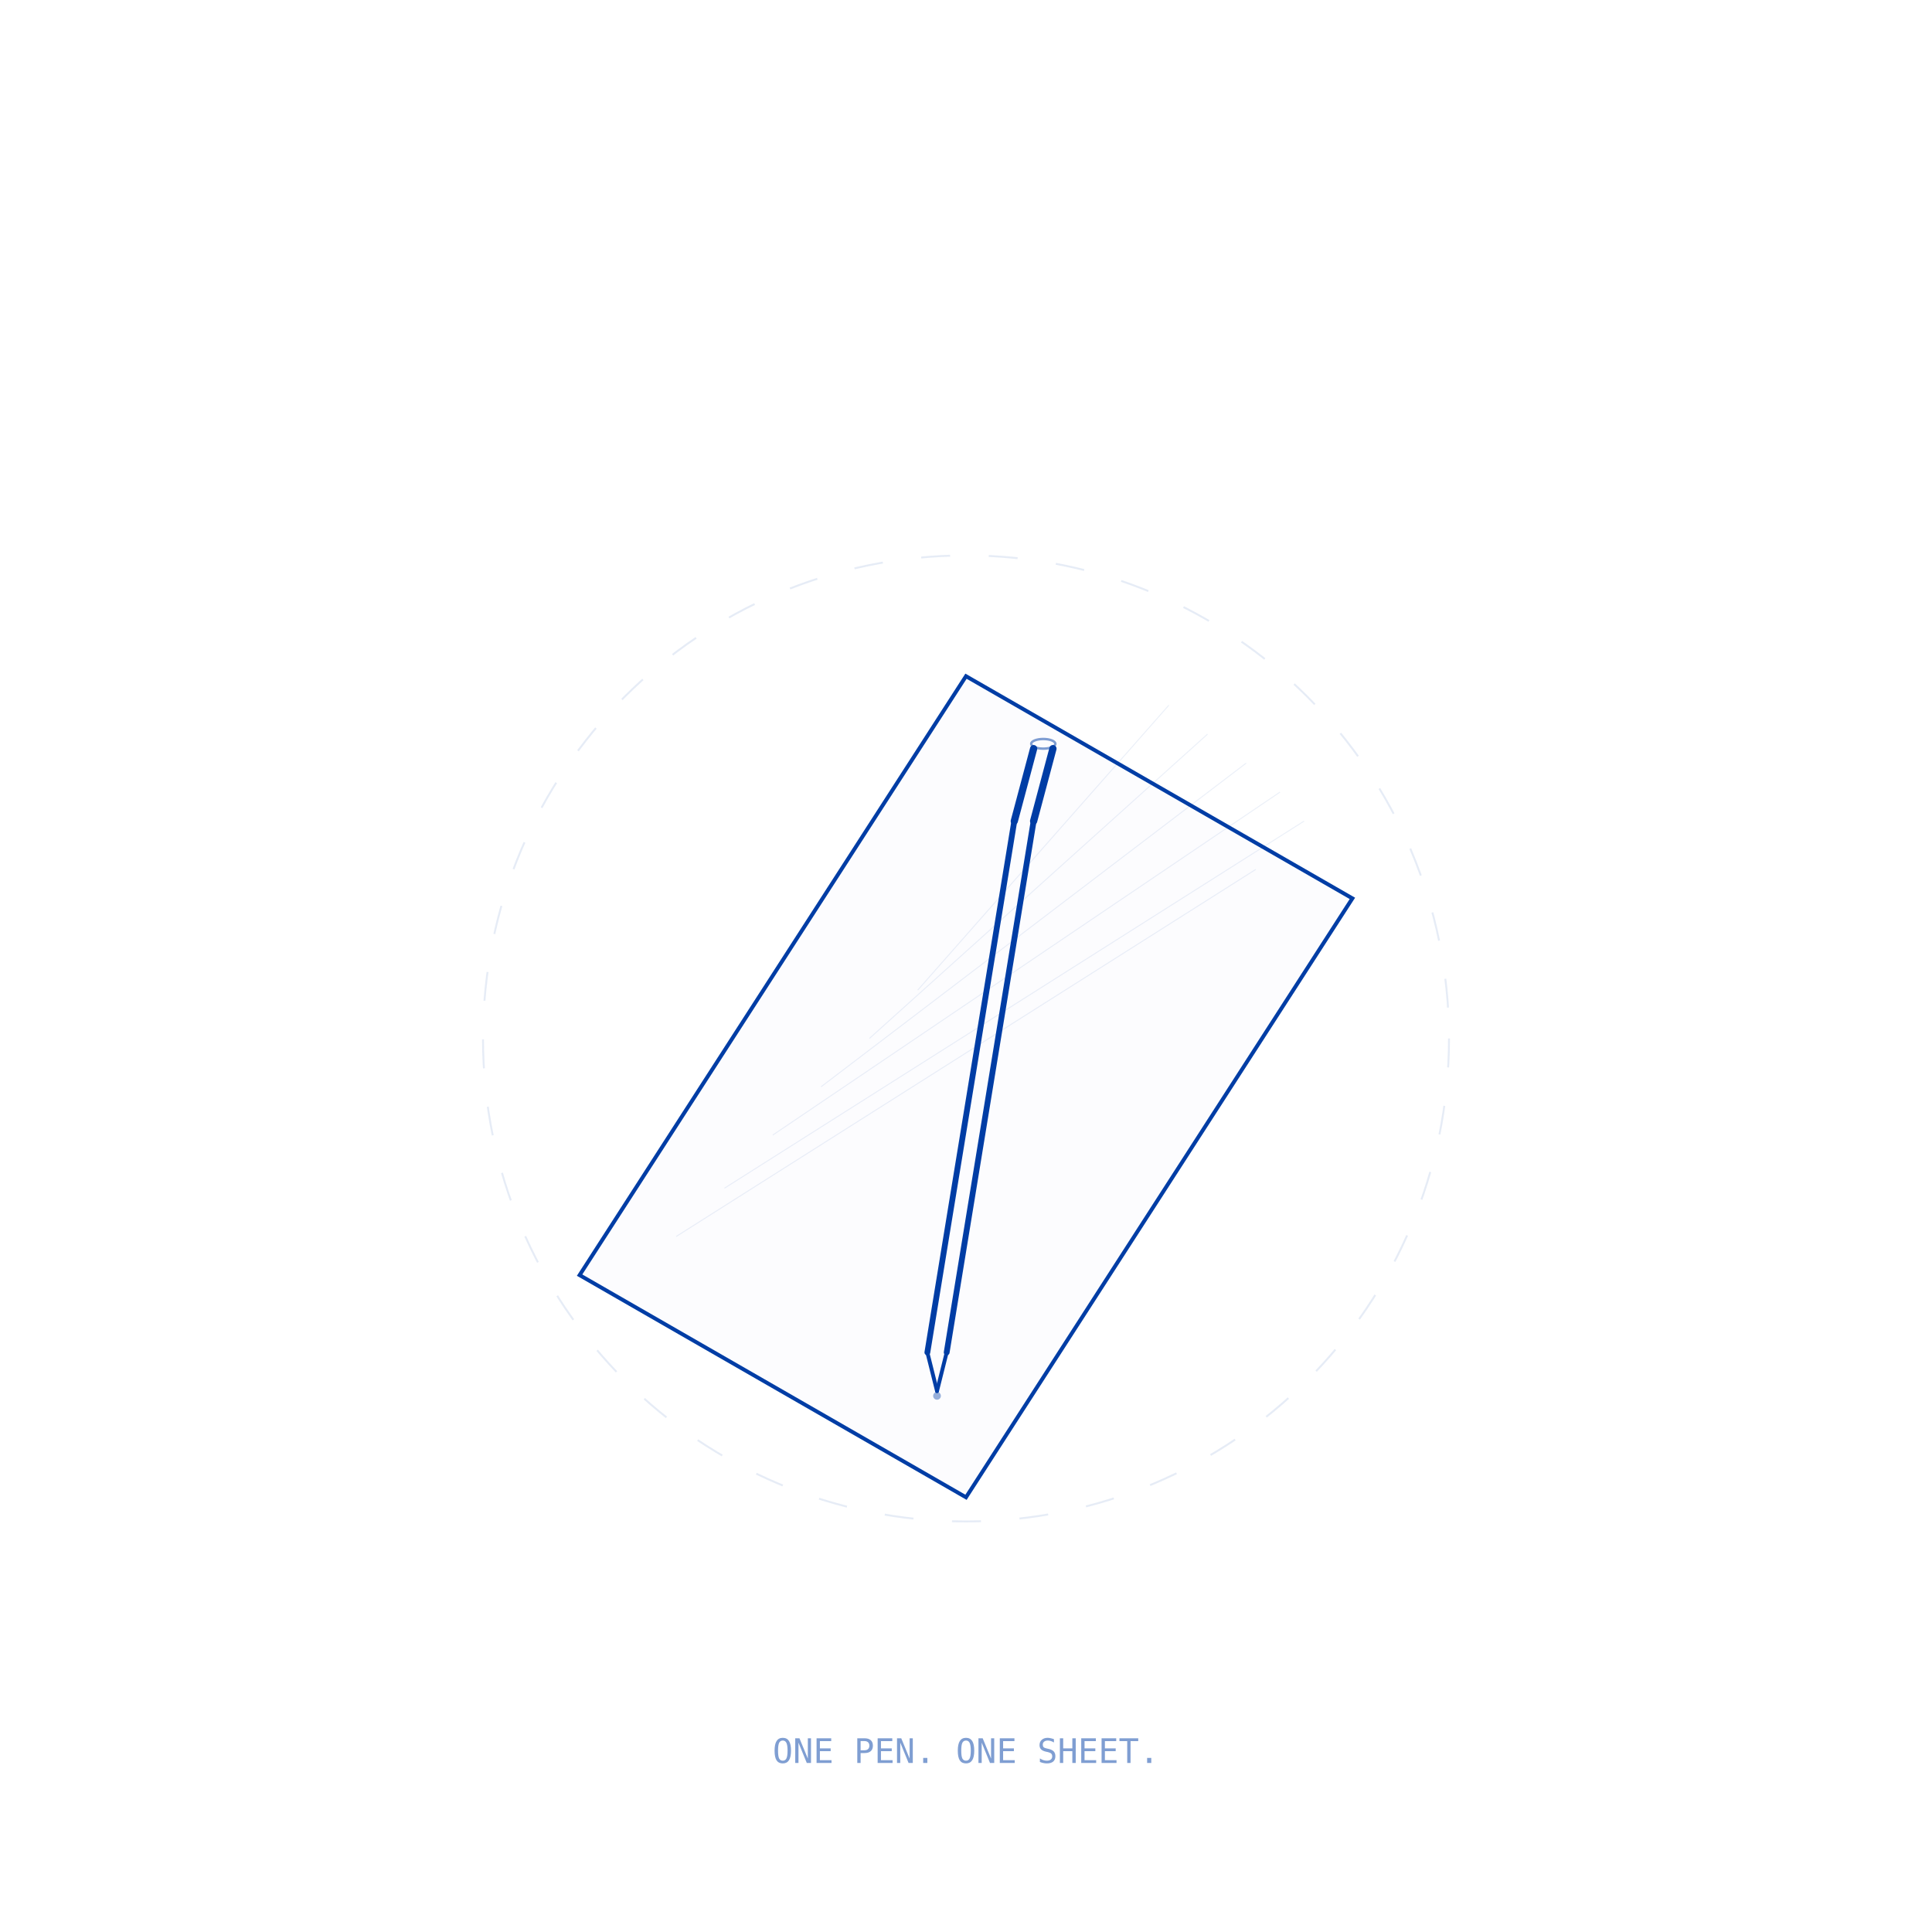
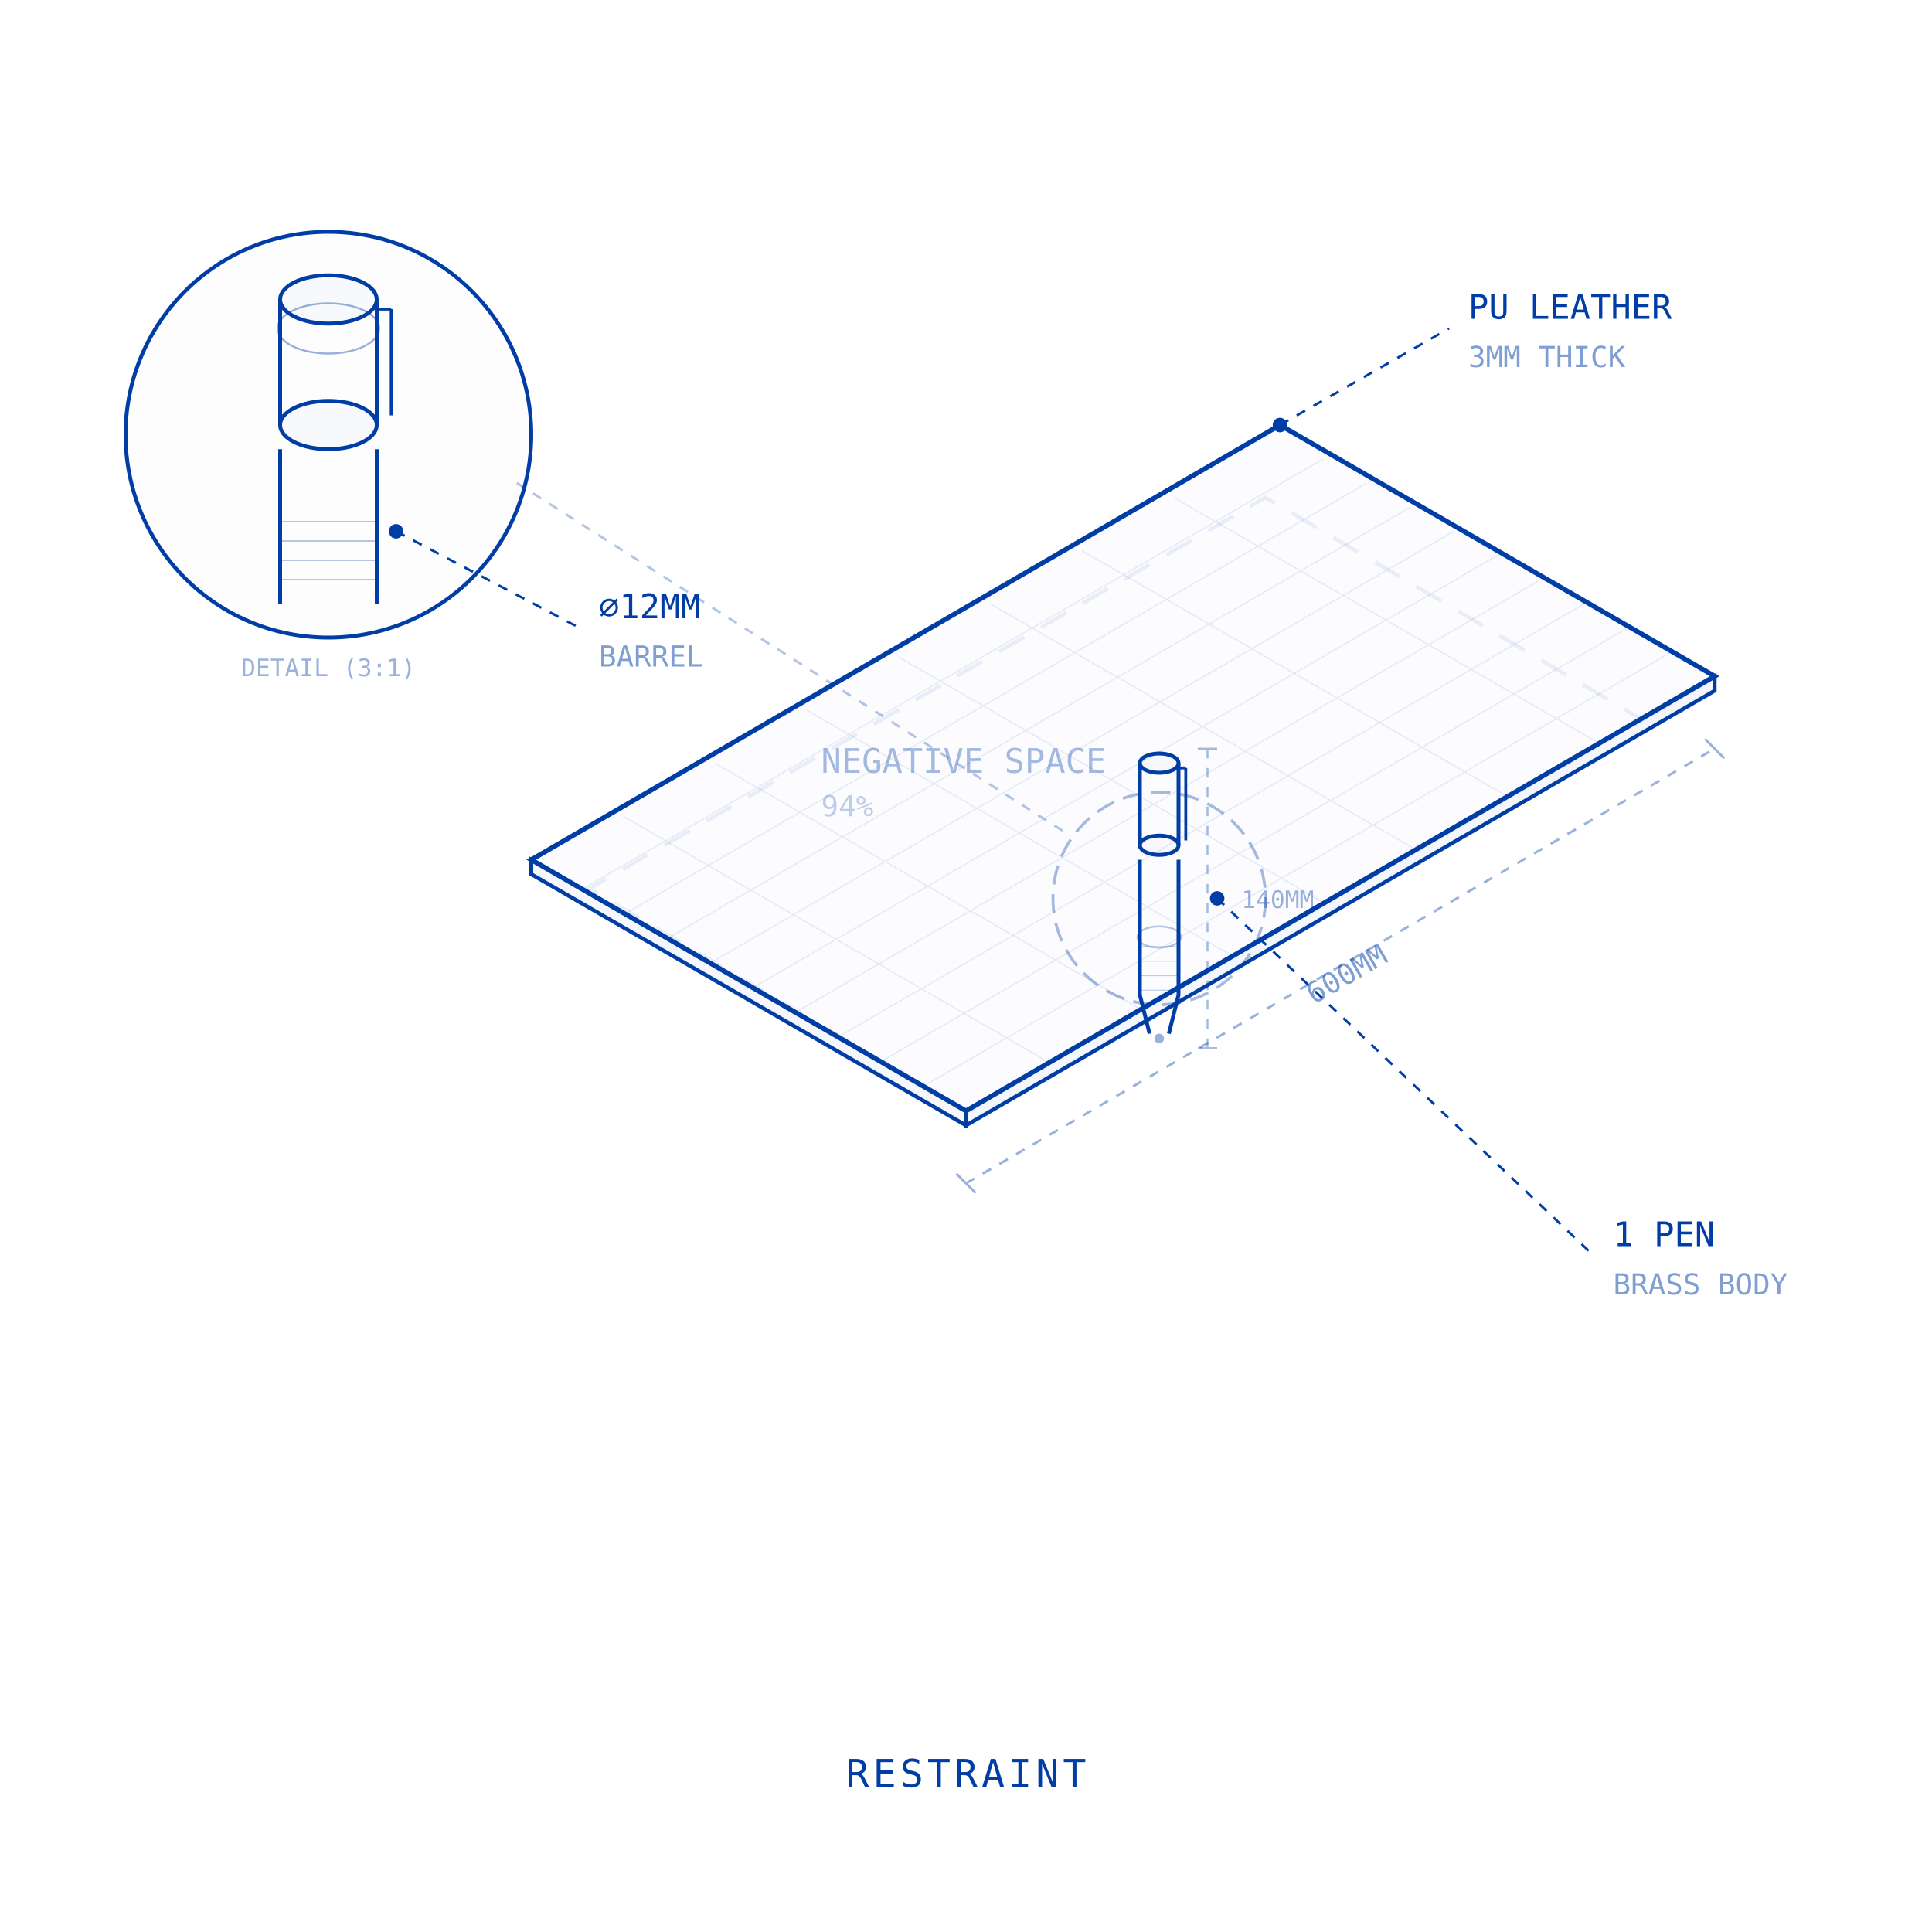
<svg xmlns="http://www.w3.org/2000/svg" viewBox="0 0 400 400" fill="none">
+   <defs>
+     <clipPath id="restraint-mat-clip">
+       <polygon points="200,230 355,140 265,88 110,178" />
+     </clipPath>
+     <clipPath id="restraint-inset-clip">
+       <circle cx="68" cy="90" r="42" />
+     </clipPath>
+   </defs>
  <g>
-     <polygon points="200,140 280,186 200,310 120,264" stroke="#003DA5" stroke-width="0.8" fill="rgba(0,61,165,0.015)" />
-     <g stroke="#003DA5" stroke-width="0.2" opacity="0.08">
-       <line x1="140" y1="256" x2="260" y2="180" />
-       <line x1="150" y1="246" x2="270" y2="170" />
-       <line x1="160" y1="235" x2="265" y2="164" />
-       <line x1="170" y1="225" x2="258" y2="158" />
-       <line x1="180" y1="215" x2="250" y2="152" />
-       <line x1="190" y1="205" x2="242" y2="146" />
+     <polygon points="200,230 355,140 265,88 110,178" stroke="#003DA5" stroke-width="1" fill="rgba(0,61,165,0.015)" />
+     <g clip-path="url(#restraint-mat-clip)" stroke="#003DA5" stroke-width="0.25" opacity="0.1">
+       <line x1="191" y1="225" x2="346" y2="135" />
+       <line x1="182" y1="220" x2="337" y2="130" />
+       <line x1="173" y1="215" x2="328" y2="125" />
+       <line x1="164" y1="210" x2="319" y2="120" />
+       <line x1="155" y1="205" x2="310" y2="115" />
+       <line x1="146" y1="200" x2="301" y2="110" />
+       <line x1="137" y1="195" x2="292" y2="105" />
+       <line x1="128" y1="190" x2="283" y2="100" />
+       <line x1="119" y1="185" x2="274" y2="95" />
+       <line x1="219" y1="221" x2="129" y2="169" />
+       <line x1="238" y1="210" x2="148" y2="158" />
+       <line x1="257" y1="199" x2="167" y2="147" />
+       <line x1="276" y1="188" x2="186" y2="136" />
+       <line x1="295" y1="177" x2="205" y2="125" />
+       <line x1="314" y1="166" x2="224" y2="114" />
+       <line x1="333" y1="155" x2="243" y2="103" />
    </g>
+     <polygon points="200,230 355,140 355,143 200,233" stroke="#003DA5" stroke-width="0.8" fill="rgba(0,61,165,0.05)" />
+     <polygon points="200,230 110,178 110,181 200,233" stroke="#003DA5" stroke-width="0.8" fill="rgba(0,61,165,0.04)" />
  </g>
  <g>
-     <line x1="192" y1="280" x2="210" y2="170" stroke="#003DA5" stroke-width="1.2" stroke-linecap="round" />
-     <line x1="196" y1="280" x2="214" y2="170" stroke="#003DA5" stroke-width="1.2" stroke-linecap="round" />
-     <line x1="210" y1="170" x2="214" y2="155" stroke="#003DA5" stroke-width="1.5" stroke-linecap="round" />
-     <line x1="214" y1="170" x2="218" y2="155" stroke="#003DA5" stroke-width="1.5" stroke-linecap="round" />
-     <ellipse cx="216" cy="154" rx="2.5" ry="1" stroke="#003DA5" stroke-width="0.5" opacity="0.5" />
-     <line x1="192" y1="280" x2="194" y2="288" stroke="#003DA5" stroke-width="0.8" stroke-linecap="round" />
-     <line x1="196" y1="280" x2="194" y2="288" stroke="#003DA5" stroke-width="0.8" stroke-linecap="round" />
-     <circle cx="194" cy="289" r="0.8" fill="#003DA5" opacity="0.4" />
+     <ellipse cx="240" cy="158" rx="4" ry="2" stroke="#003DA5" stroke-width="0.8" fill="rgba(0,61,165,0.02)" />
+     <line x1="236" y1="158" x2="236" y2="175" stroke="#003DA5" stroke-width="0.8" />
+     <line x1="244" y1="158" x2="244" y2="175" stroke="#003DA5" stroke-width="0.8" />
+     <ellipse cx="240" cy="175" rx="4" ry="2" stroke="#003DA5" stroke-width="0.8" fill="rgba(0,61,165,0.02)" />
+     <line x1="244" y1="159" x2="245.5" y2="159" stroke="#003DA5" stroke-width="0.6" />
+     <line x1="245.5" y1="159" x2="245.5" y2="174" stroke="#003DA5" stroke-width="0.6" />
+     <line x1="236" y1="178" x2="236" y2="206" stroke="#003DA5" stroke-width="0.8" />
+     <line x1="244" y1="178" x2="244" y2="206" stroke="#003DA5" stroke-width="0.8" />
+     <g stroke="#003DA5" stroke-width="0.2" opacity="0.25">
+       <line x1="236" y1="196" x2="244" y2="196" />
+       <line x1="236" y1="199" x2="244" y2="199" />
+       <line x1="236" y1="202" x2="244" y2="202" />
+       <line x1="236" y1="205" x2="244" y2="205" />
+     </g>
+     <ellipse cx="240" cy="194" rx="4.5" ry="2.2" stroke="#003DA5" stroke-width="0.4" fill="none" opacity="0.3" />
+     <line x1="236" y1="206" x2="238" y2="214" stroke="#003DA5" stroke-width="0.8" />
+     <line x1="244" y1="206" x2="242" y2="214" stroke="#003DA5" stroke-width="0.8" />
+     <circle cx="240" cy="215" r="1" fill="#003DA5" opacity="0.4" />
  </g>
-   <circle cx="200" cy="215" r="100" stroke="#003DA5" stroke-width="0.4" stroke-dasharray="6 8" fill="none" opacity="0.1" />
-   <text x="200" y="365" font-family="'VT323', monospace" font-size="7" fill="#003DA5" text-anchor="middle" opacity="0.5">
-     ONE PEN. ONE SHEET.
+   <g>
+     <circle cx="240" cy="186" r="22" stroke="#003DA5" stroke-width="0.6" stroke-dasharray="4 2" fill="none" opacity="0.35" />
+     <line x1="220" y1="172" x2="107" y2="100" stroke="#003DA5" stroke-width="0.5" stroke-dasharray="2 2" opacity="0.3" />
+     <circle cx="68" cy="90" r="42" stroke="#003DA5" stroke-width="0.8" fill="rgba(0,61,165,0.01)" />
+     <g clip-path="url(#restraint-inset-clip)">
+       <ellipse cx="68" cy="62" rx="10" ry="5" stroke="#003DA5" stroke-width="0.8" fill="rgba(0,61,165,0.02)" />
+       <line x1="58" y1="62" x2="58" y2="88" stroke="#003DA5" stroke-width="0.8" />
+       <line x1="78" y1="62" x2="78" y2="88" stroke="#003DA5" stroke-width="0.8" />
+       <ellipse cx="68" cy="88" rx="10" ry="5" stroke="#003DA5" stroke-width="0.8" fill="rgba(0,61,165,0.02)" />
+       <line x1="78" y1="64" x2="81" y2="64" stroke="#003DA5" stroke-width="0.6" />
+       <line x1="81" y1="64" x2="81" y2="86" stroke="#003DA5" stroke-width="0.6" />
+       <ellipse cx="68" cy="68" rx="10.5" ry="5.2" stroke="#003DA5" stroke-width="0.4" fill="none" opacity="0.4" />
+       <line x1="58" y1="93" x2="58" y2="125" stroke="#003DA5" stroke-width="0.8" />
+       <line x1="78" y1="93" x2="78" y2="125" stroke="#003DA5" stroke-width="0.8" />
+       <g stroke="#003DA5" stroke-width="0.3" opacity="0.3">
+         <line x1="58" y1="108" x2="78" y2="108" />
+         <line x1="58" y1="112" x2="78" y2="112" />
+         <line x1="58" y1="116" x2="78" y2="116" />
+         <line x1="58" y1="120" x2="78" y2="120" />
+       </g>
+     </g>
+     <text x="68" y="140" font-family="'VT323', monospace" font-size="5" fill="#003DA5" text-anchor="middle" opacity="0.4">
+       DETAIL (3:1)
+     </text>
+   </g>
+   <g opacity="0.08">
+     <polygon points="200,230 340,149 262,103 122,184" stroke="#003DA5" stroke-width="0.8" stroke-dasharray="6 4" fill="none" />
+   </g>
+   <g>
+     <line x1="252" y1="186" x2="330" y2="260" stroke="#003DA5" stroke-width="0.5" stroke-dasharray="2 2" />
+     <circle cx="252" cy="186" r="1.5" fill="#003DA5" />
+     <text x="334" y="258" font-family="'VT323', monospace" font-size="7" fill="#003DA5">
+       1 PEN
+     </text>
+     <text x="334" y="268" font-family="'VT323', monospace" font-size="6" fill="#003DA5" opacity="0.5">
+       BRASS BODY
+     </text>
+     <text x="170" y="160" font-family="'VT323', monospace" font-size="7" fill="#003DA5" opacity="0.35">
+       NEGATIVE SPACE
+     </text>
+     <text x="170" y="169" font-family="'VT323', monospace" font-size="6" fill="#003DA5" opacity="0.25">
+       94%
+     </text>
+     <line x1="82" y1="110" x2="120" y2="130" stroke="#003DA5" stroke-width="0.5" stroke-dasharray="2 2" />
+     <circle cx="82" cy="110" r="1.5" fill="#003DA5" />
+     <text x="124" y="128" font-family="'VT323', monospace" font-size="7" fill="#003DA5">
+       ∅12MM
+     </text>
+     <text x="124" y="138" font-family="'VT323', monospace" font-size="6" fill="#003DA5" opacity="0.5">
+       BARREL
+     </text>
+     <line x1="265" y1="88" x2="300" y2="68" stroke="#003DA5" stroke-width="0.5" stroke-dasharray="2 2" />
+     <circle cx="265" cy="88" r="1.5" fill="#003DA5" />
+     <text x="304" y="66" font-family="'VT323', monospace" font-size="7" fill="#003DA5">
+       PU LEATHER
+     </text>
+     <text x="304" y="76" font-family="'VT323', monospace" font-size="6" fill="#003DA5" opacity="0.5">
+       3MM THICK
+     </text>
+   </g>
+   <g>
+     <g stroke="#003DA5" stroke-width="0.5" opacity="0.4">
+       <line x1="200" y1="245" x2="355" y2="155" stroke-dasharray="2 2" />
+       <line x1="198" y1="243" x2="202" y2="247" />
+       <line x1="353" y1="153" x2="357" y2="157" />
+     </g>
+     <text x="272" y="208" font-family="'VT323', monospace" font-size="6" fill="#003DA5" opacity="0.5" transform="rotate(-30, 272, 208)">
+       600MM
+     </text>
+     <g stroke="#003DA5" stroke-width="0.4" opacity="0.35">
+       <line x1="250" y1="155" x2="250" y2="217" stroke-dasharray="2 2" />
+       <line x1="248" y1="155" x2="252" y2="155" />
+       <line x1="248" y1="217" x2="252" y2="217" />
+     </g>
+     <text x="257" y="188" font-family="'VT323', monospace" font-size="5" fill="#003DA5" opacity="0.4">
+       140MM
+     </text>
+   </g>
+   <text x="200" y="370" font-family="'VT323', monospace" font-size="8" fill="#003DA5" text-anchor="middle" letter-spacing="0.1em">
+     RESTRAINT
  </text>
</svg>
